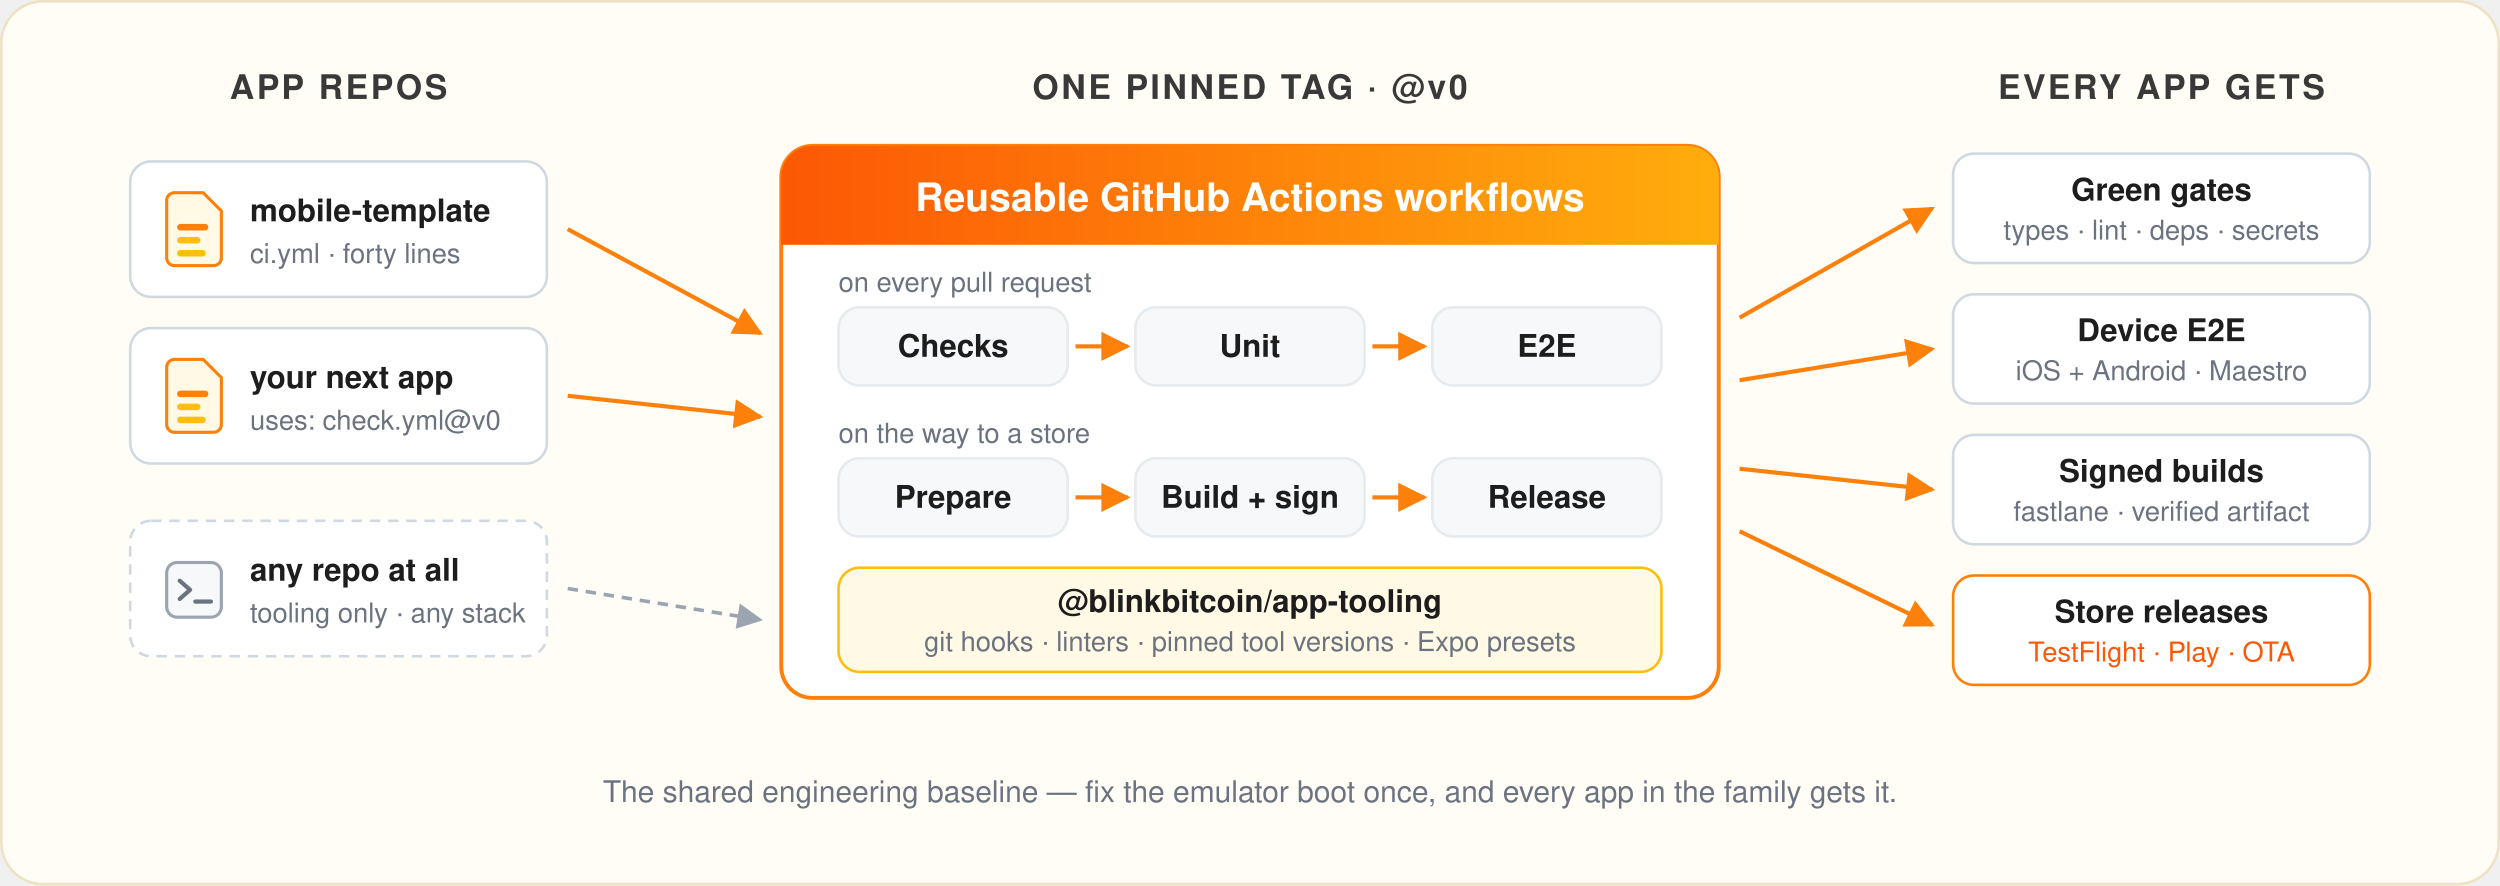
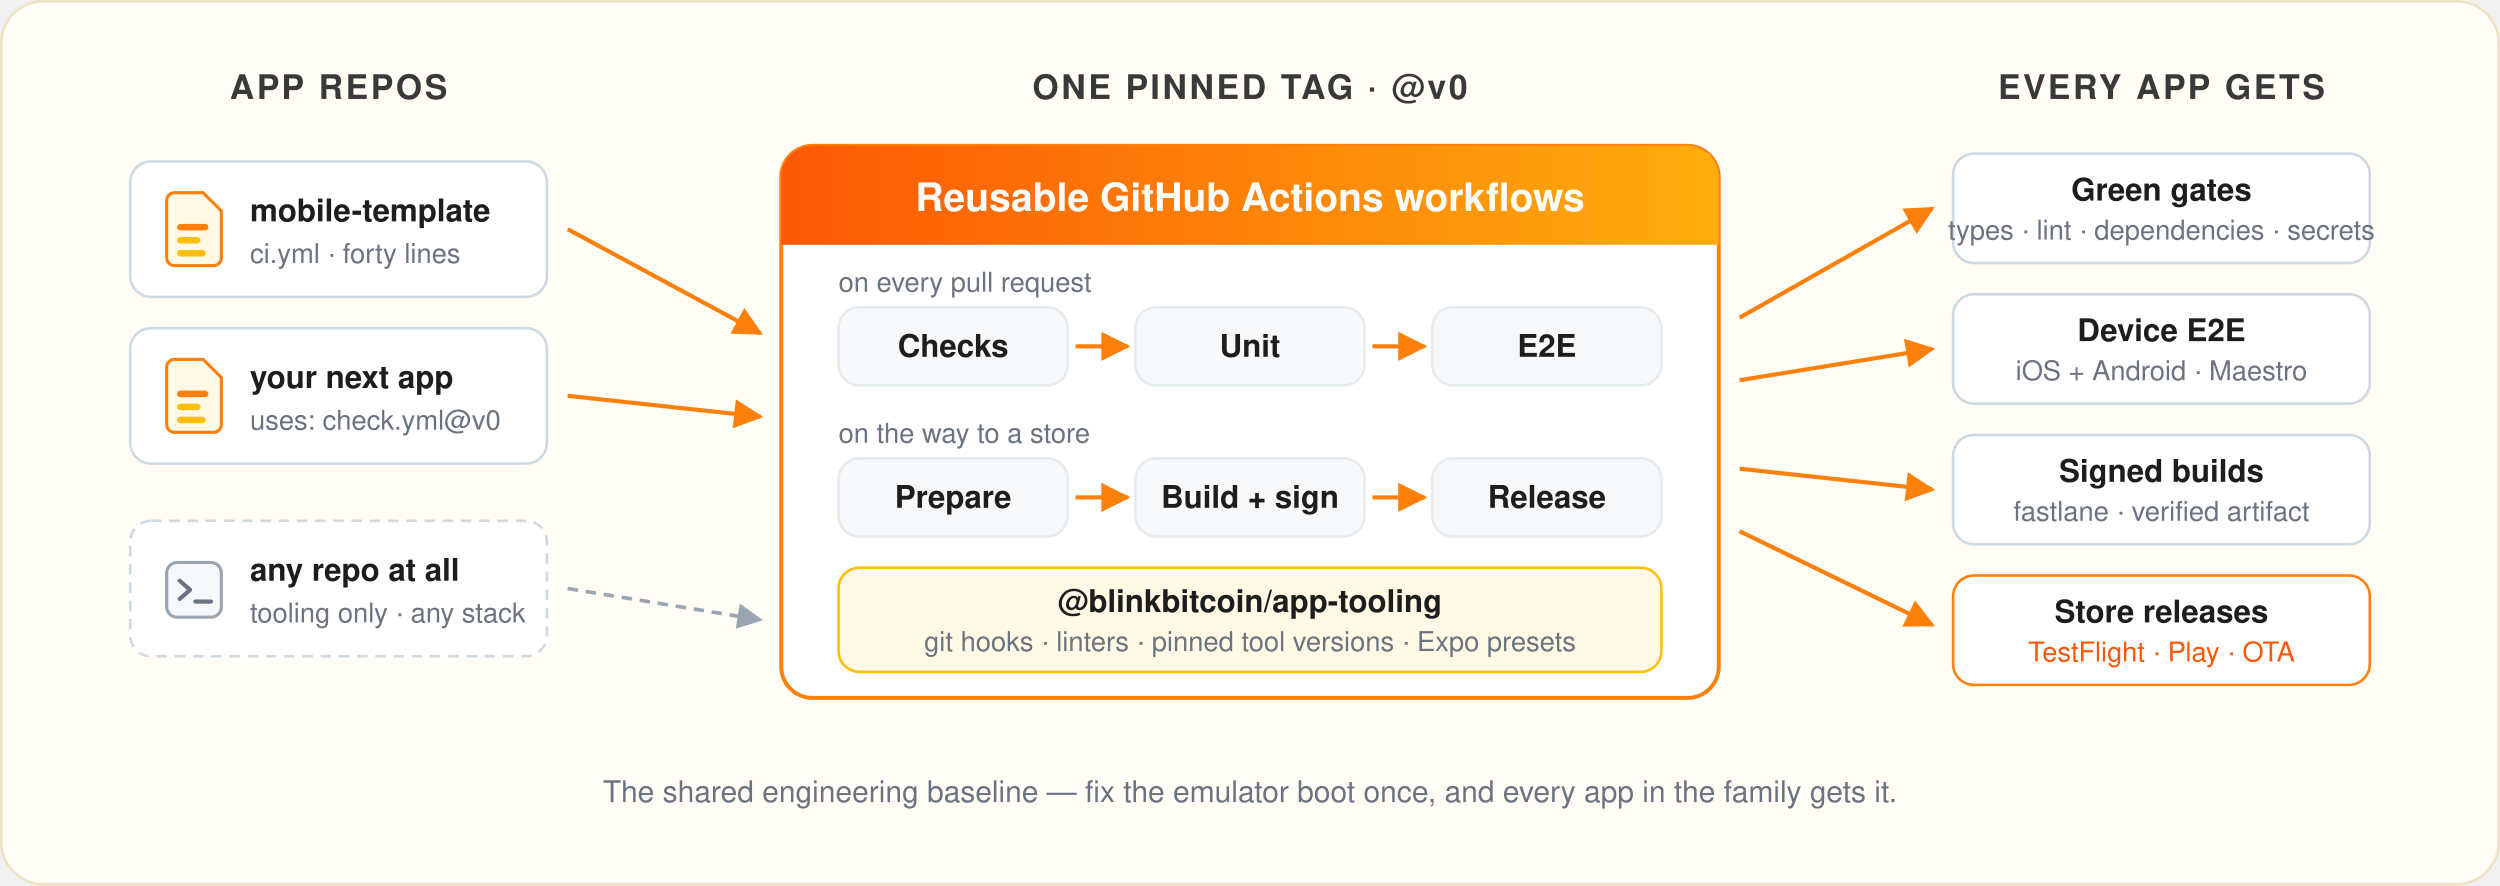
<svg xmlns="http://www.w3.org/2000/svg" width="960" height="340" viewBox="0 0 960 340" font-family="-apple-system, BlinkMacSystemFont, 'Segoe UI', Helvetica, Arial, sans-serif" role="img" aria-label="shared-workflows: app repos carry a short ci.yml that calls the reusable GitHub Actions workflows here at the pinned tag v0 — Checks, Unit and E2E on every pull request; Prepare, Build and sign, and Release on the way to a store — while any repo can install the app-tooling npm package for hooks, linters and pinned tools, and an Expo app extends its presets. Every app gets green checks, device E2E, signed builds and store releases.">
  <defs>
    <marker id="arrowOrange" viewBox="0 0 10 10" refX="9" refY="5" markerWidth="7" markerHeight="7" orient="auto-start-reverse">
      <path d="M0 0 L10 5 L0 10 z" fill="#fd800b" />
    </marker>
    <marker id="arrowGrey" viewBox="0 0 10 10" refX="9" refY="5" markerWidth="7" markerHeight="7" orient="auto-start-reverse">
      <path d="M0 0 L10 5 L0 10 z" fill="#9aa5b1" />
    </marker>
    <linearGradient id="blinkRamp" x1="0" y1="0" x2="1" y2="0">
      <stop offset="0" stop-color="#fc5805" />
      <stop offset="1" stop-color="#ffad0d" />
    </linearGradient>
  </defs>
  <rect x="0.5" y="0.5" width="959" height="339" rx="16" fill="#fffdf6" stroke="#efe2c4" />
  <text x="130" y="38" text-anchor="middle" font-size="13" font-weight="700" fill="#393939" letter-spacing="1">APP REPOS</text>
  <text x="480" y="38" text-anchor="middle" font-size="13" font-weight="700" fill="#393939" letter-spacing="1">ONE PINNED TAG · @v0</text>
  <text x="830" y="38" text-anchor="middle" font-size="13" font-weight="700" fill="#393939" letter-spacing="1">EVERY APP GETS</text>
  <g>
    <rect x="50" y="62" width="160" height="52" rx="8" fill="#ffffff" stroke="#cfd9e2" />
    <g transform="translate(64 74)">
      <path d="M0 3 a3 3 0 0 1 3 -3 h11 l7 7 v18 a3 3 0 0 1 -3 3 h-15 a3 3 0 0 1 -3 -3 z" fill="#fff9e5" stroke="#fd800b" stroke-width="1.2" />
      <rect x="4" y="12" width="12" height="2.5" rx="1.25" fill="#fd800b" />
      <rect x="4" y="17" width="9" height="2.5" rx="1.25" fill="#ffbe0b" />
      <rect x="4" y="22" width="11" height="2.5" rx="1.25" fill="#ffbe0b" />
    </g>
    <text x="96" y="85" font-size="12" font-weight="600" fill="#1d1d1d">mobile-template</text>
    <text x="96" y="101" font-size="10.5" fill="#6b7280">ci.yml · forty lines</text>
    <rect x="50" y="126" width="160" height="52" rx="8" fill="#ffffff" stroke="#cfd9e2" />
    <g transform="translate(64 138)">
      <path d="M0 3 a3 3 0 0 1 3 -3 h11 l7 7 v18 a3 3 0 0 1 -3 3 h-15 a3 3 0 0 1 -3 -3 z" fill="#fff9e5" stroke="#fd800b" stroke-width="1.2" />
      <rect x="4" y="12" width="12" height="2.5" rx="1.25" fill="#fd800b" />
      <rect x="4" y="17" width="9" height="2.5" rx="1.25" fill="#ffbe0b" />
      <rect x="4" y="22" width="11" height="2.5" rx="1.25" fill="#ffbe0b" />
    </g>
    <text x="96" y="149" font-size="12" font-weight="600" fill="#1d1d1d">your next app</text>
    <text x="96" y="165" font-size="10.5" fill="#6b7280">uses: check.yml@v0</text>
    <rect x="50" y="200" width="160" height="52" rx="8" fill="#ffffff" stroke="#cfd9e2" stroke-dasharray="4 3" />
    <g transform="translate(64 212)">
      <rect x="0" y="4" width="21" height="21" rx="4" fill="#f6f8fa" stroke="#9aa5b1" stroke-width="1.2" />
      <path d="M5 11 l4 3.5 l-4 3.5 M11 19 h6" fill="none" stroke="#6b7280" stroke-width="1.6" stroke-linecap="round" stroke-linejoin="round" />
    </g>
    <text x="96" y="223" font-size="12" font-weight="600" fill="#1d1d1d">any repo at all</text>
    <text x="96" y="239" font-size="10.5" fill="#6b7280">tooling only · any stack</text>
  </g>
  <line x1="218" y1="88" x2="292" y2="128" stroke="#fd800b" stroke-width="1.6" marker-end="url(#arrowOrange)" />
  <line x1="218" y1="152" x2="292" y2="160" stroke="#fd800b" stroke-width="1.6" marker-end="url(#arrowOrange)" />
  <line x1="218" y1="226" x2="292" y2="238" stroke="#9aa5b1" stroke-width="1.4" stroke-dasharray="4 3" marker-end="url(#arrowGrey)" />
  <g>
    <rect x="300" y="56" width="360" height="212" rx="12" fill="#ffffff" stroke="#fd800b" stroke-width="1.5" />
    <path d="M300 68 a12 12 0 0 1 12 -12 h336 a12 12 0 0 1 12 12 v26 h-360 z" fill="url(#blinkRamp)" />
    <text x="480" y="81" text-anchor="middle" font-size="15" font-weight="700" fill="#ffffff">Reusable GitHub Actions workflows</text>
    <text x="322" y="112" font-size="10.5" fill="#6b7280">on every pull request</text>
    <rect x="322" y="118" width="88" height="30" rx="8" fill="#f6f8fa" stroke="#e6ebef" />
    <text x="366" y="137" text-anchor="middle" font-size="12" font-weight="600" fill="#1d1d1d">Checks</text>
    <line x1="413" y1="133" x2="433" y2="133" stroke="#fd800b" stroke-width="1.6" marker-end="url(#arrowOrange)" />
    <rect x="436" y="118" width="88" height="30" rx="8" fill="#f6f8fa" stroke="#e6ebef" />
    <text x="480" y="137" text-anchor="middle" font-size="12" font-weight="600" fill="#1d1d1d">Unit</text>
    <line x1="527" y1="133" x2="547" y2="133" stroke="#fd800b" stroke-width="1.6" marker-end="url(#arrowOrange)" />
    <rect x="550" y="118" width="88" height="30" rx="8" fill="#f6f8fa" stroke="#e6ebef" />
    <text x="594" y="137" text-anchor="middle" font-size="12" font-weight="600" fill="#1d1d1d">E2E</text>
    <text x="322" y="170" font-size="10.5" fill="#6b7280">on the way to a store</text>
    <rect x="322" y="176" width="88" height="30" rx="8" fill="#f6f8fa" stroke="#e6ebef" />
    <text x="366" y="195" text-anchor="middle" font-size="12" font-weight="600" fill="#1d1d1d">Prepare</text>
    <line x1="413" y1="191" x2="433" y2="191" stroke="#fd800b" stroke-width="1.6" marker-end="url(#arrowOrange)" />
    <rect x="436" y="176" width="88" height="30" rx="8" fill="#f6f8fa" stroke="#e6ebef" />
    <text x="480" y="195" text-anchor="middle" font-size="12" font-weight="600" fill="#1d1d1d">Build + sign</text>
    <line x1="527" y1="191" x2="547" y2="191" stroke="#fd800b" stroke-width="1.6" marker-end="url(#arrowOrange)" />
    <rect x="550" y="176" width="88" height="30" rx="8" fill="#f6f8fa" stroke="#e6ebef" />
    <text x="594" y="195" text-anchor="middle" font-size="12" font-weight="600" fill="#1d1d1d">Release</text>
    <rect x="322" y="218" width="316" height="40" rx="8" fill="#fff9e5" stroke="#ffbe0b" />
    <text x="480" y="235" text-anchor="middle" font-size="12" font-weight="600" fill="#1d1d1d">@blinkbitcoin/app-tooling</text>
    <text x="480" y="250" text-anchor="middle" font-size="10.5" fill="#6b7280">git hooks · linters · pinned tool versions · Expo presets</text>
  </g>
  <line x1="668" y1="122" x2="742" y2="80" stroke="#fd800b" stroke-width="1.6" marker-end="url(#arrowOrange)" />
  <line x1="668" y1="146" x2="742" y2="134" stroke="#fd800b" stroke-width="1.6" marker-end="url(#arrowOrange)" />
  <line x1="668" y1="180" x2="742" y2="188" stroke="#fd800b" stroke-width="1.6" marker-end="url(#arrowOrange)" />
  <line x1="668" y1="204" x2="742" y2="240" stroke="#fd800b" stroke-width="1.6" marker-end="url(#arrowOrange)" />
  <g>
    <rect x="750" y="59" width="160" height="42" rx="8" fill="#ffffff" stroke="#cfd9e2" />
    <text x="830" y="77" text-anchor="middle" font-size="12" font-weight="600" fill="#1d1d1d">Green gates</text>
-     <text x="830" y="92" text-anchor="middle" font-size="10.5" fill="#6b7280">types · lint · deps · secrets</text>
+     <text x="830" y="92" text-anchor="middle" font-size="10.5" fill="#6b7280">types · lint · dependencies · secrets</text>
    <rect x="750" y="113" width="160" height="42" rx="8" fill="#ffffff" stroke="#cfd9e2" />
    <text x="830" y="131" text-anchor="middle" font-size="12" font-weight="600" fill="#1d1d1d">Device E2E</text>
    <text x="830" y="146" text-anchor="middle" font-size="10.5" fill="#6b7280">iOS + Android · Maestro</text>
    <rect x="750" y="167" width="160" height="42" rx="8" fill="#ffffff" stroke="#cfd9e2" />
    <text x="830" y="185" text-anchor="middle" font-size="12" font-weight="600" fill="#1d1d1d">Signed builds</text>
    <text x="830" y="200" text-anchor="middle" font-size="10.5" fill="#6b7280">fastlane · verified artifact</text>
    <rect x="750" y="221" width="160" height="42" rx="8" fill="#ffffff" stroke="#fd800b" />
    <text x="830" y="239" text-anchor="middle" font-size="12" font-weight="600" fill="#1d1d1d">Store releases</text>
    <text x="830" y="254" text-anchor="middle" font-size="10.5" fill="#fc5805">TestFlight · Play · OTA</text>
  </g>
  <text x="480" y="308" text-anchor="middle" font-size="11.5" fill="#6b7280">The shared engineering baseline — fix the emulator boot once, and every app in the family gets it.</text>
</svg>
